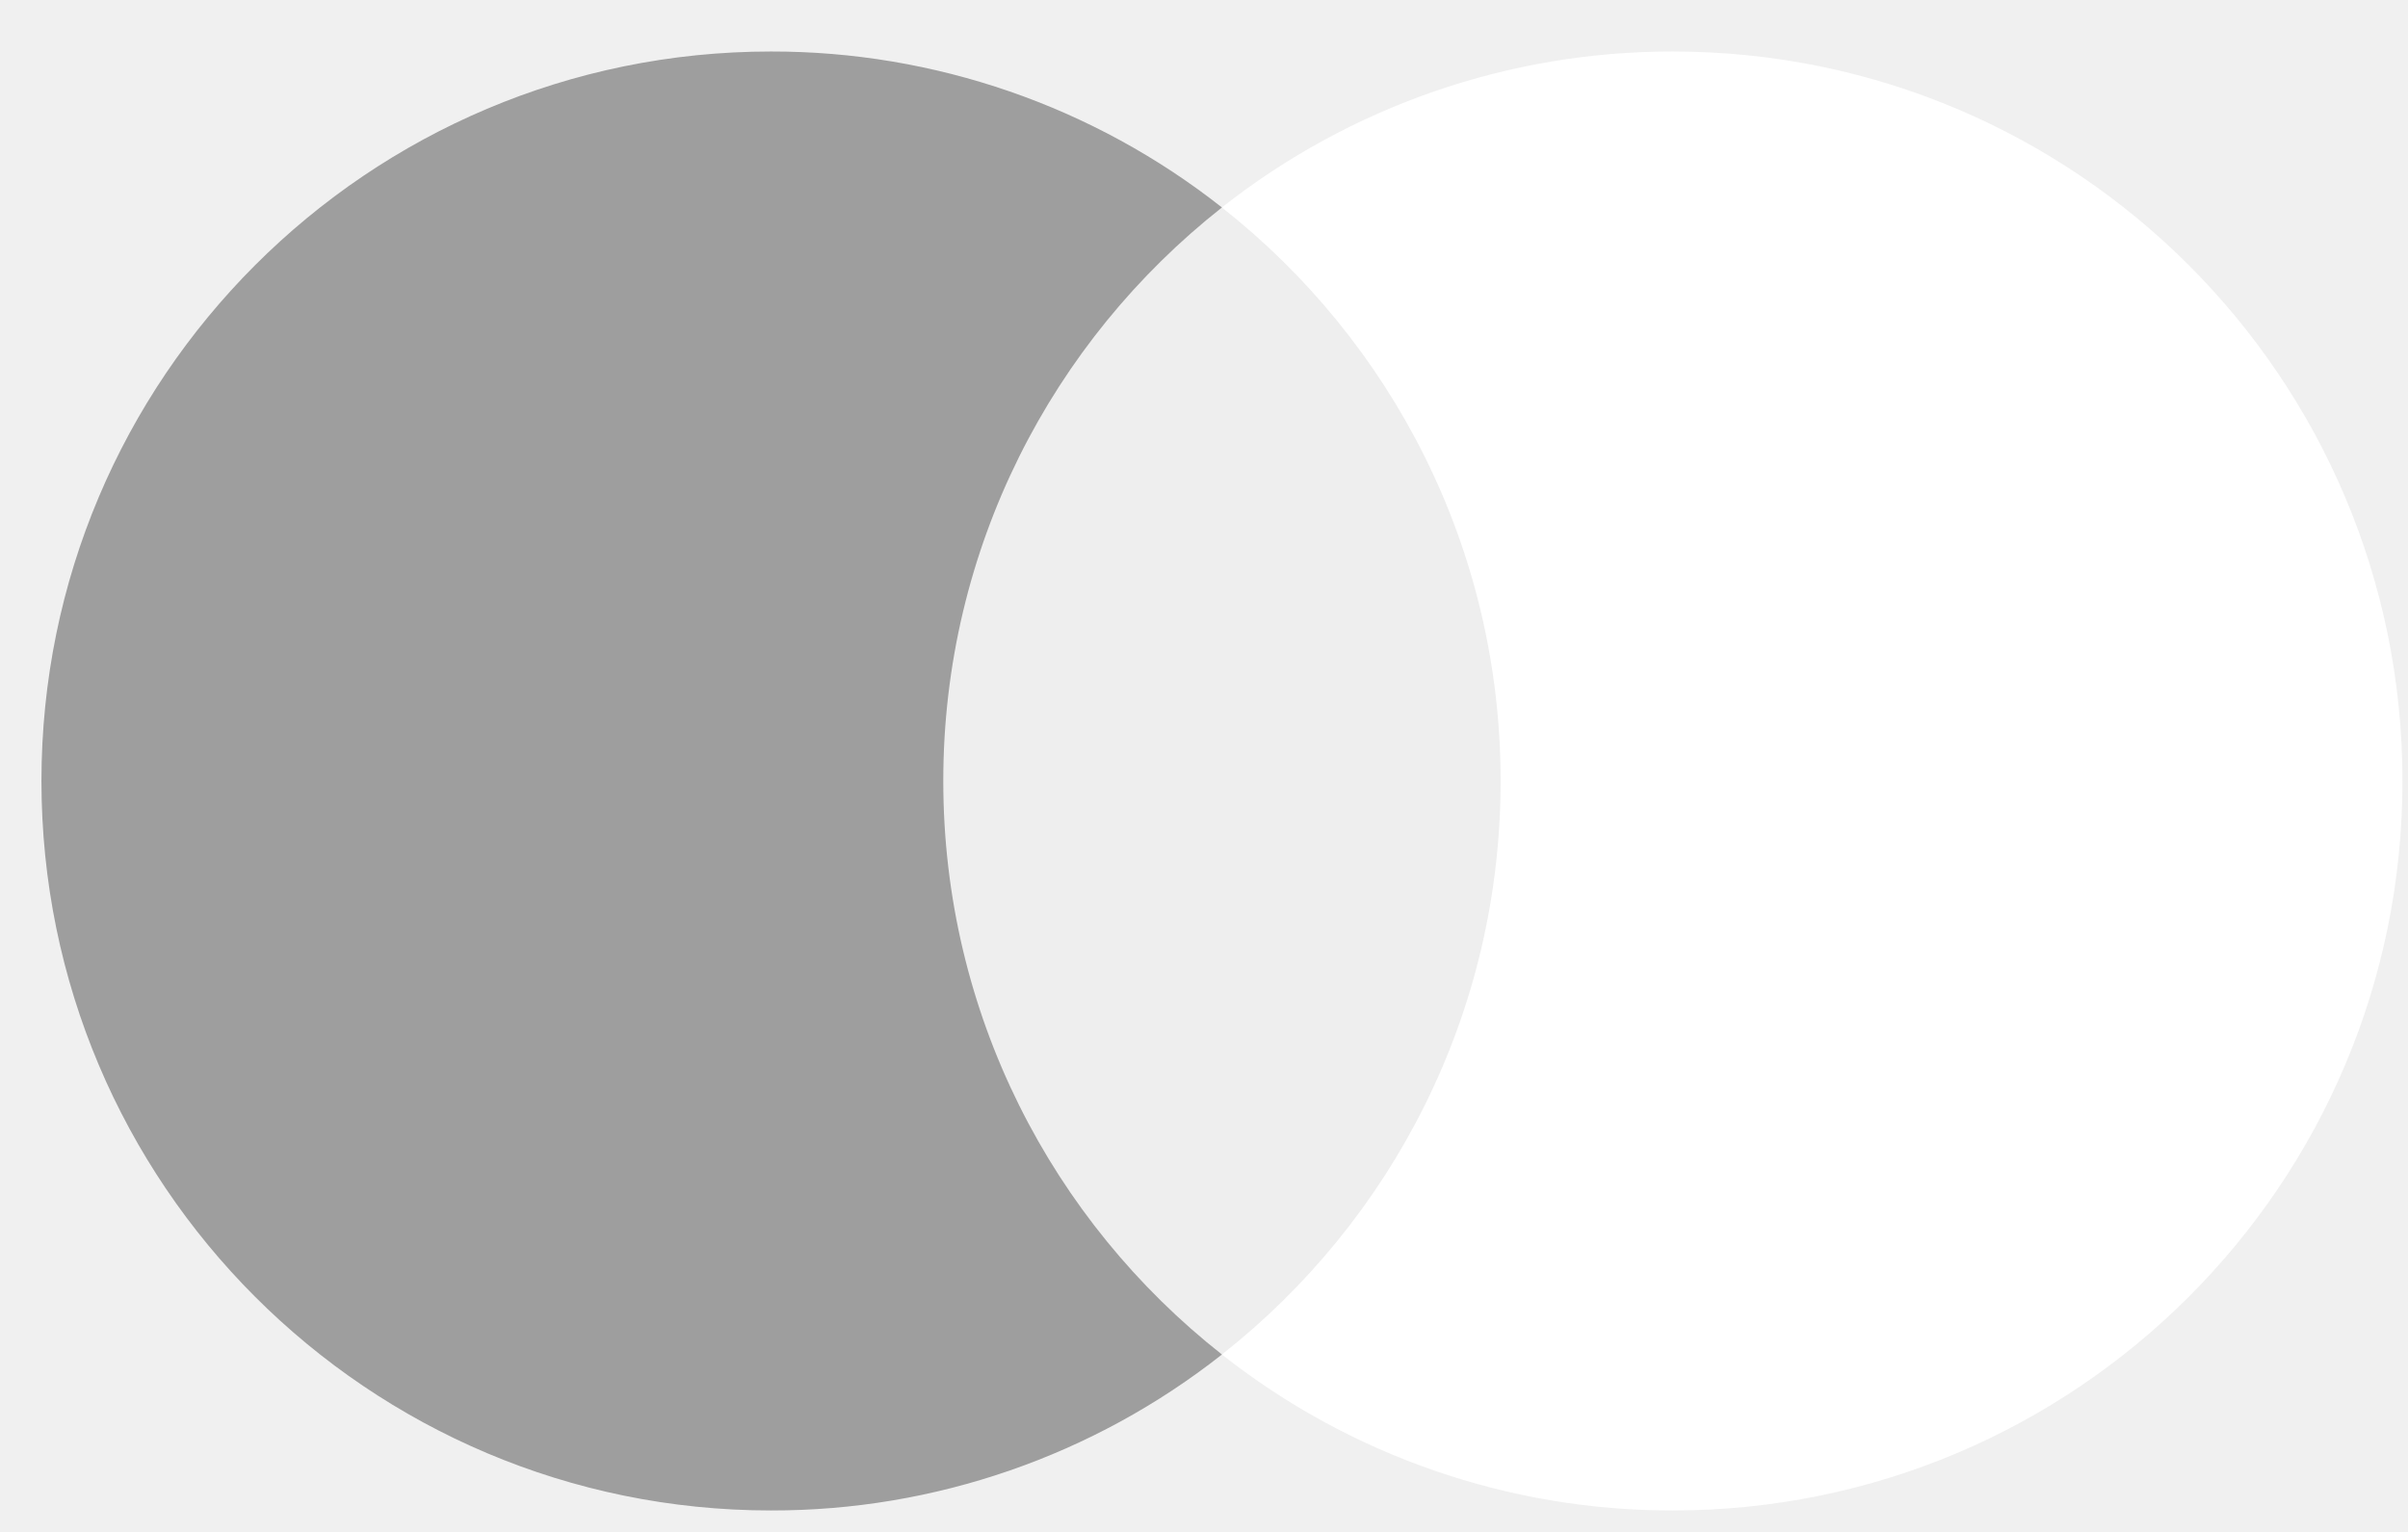
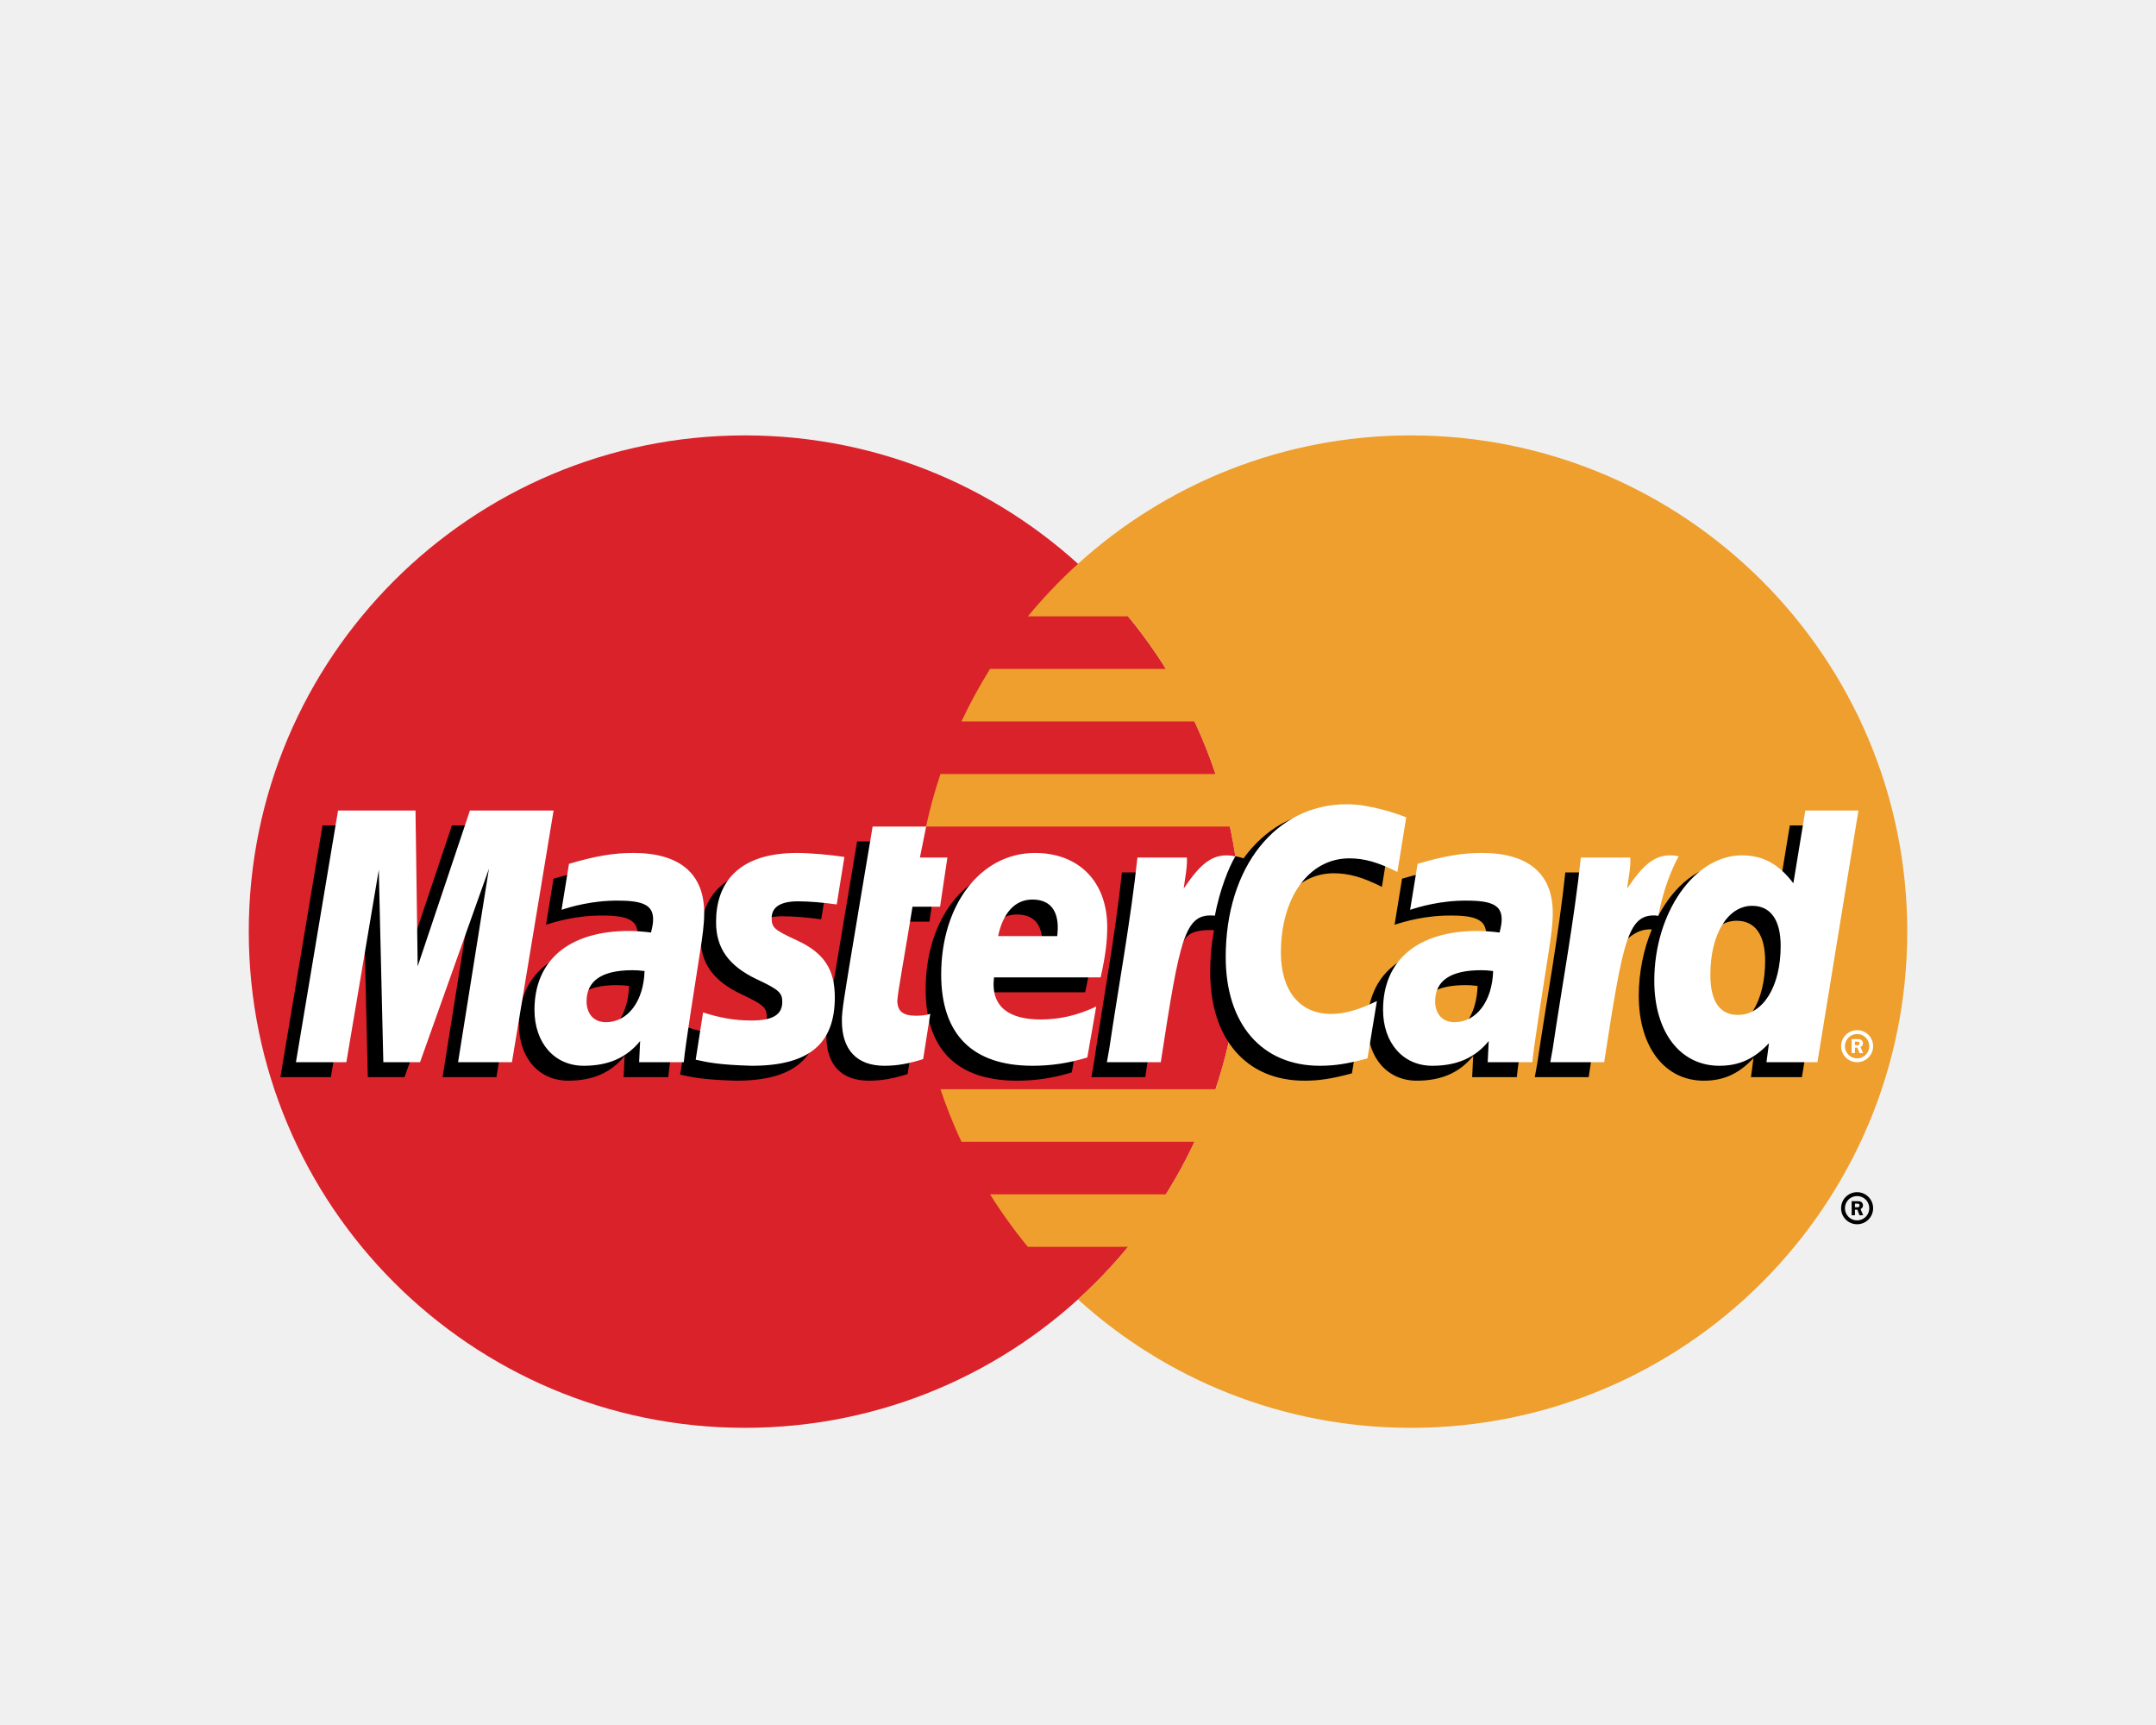
- <svg xmlns="http://www.w3.org/2000/svg" width="33" height="21" viewBox="0 0 33 21" fill="none">
-   <path d="M21.121 18.568H12.372V2.844H21.122L21.121 18.568Z" fill="#EEEEEE" />
-   <path d="M32.924 10.706C32.924 16.229 28.448 20.706 22.926 20.706C20.684 20.71 18.506 19.956 16.745 18.568C19.072 16.737 20.565 13.896 20.565 10.706C20.565 7.517 19.072 4.676 16.745 2.844C18.506 1.456 20.683 0.703 22.925 0.706C28.448 0.706 32.924 5.183 32.924 10.706" fill="white" />
-   <path d="M12.927 10.706C12.927 7.517 14.42 4.676 16.746 2.844C14.985 1.456 12.808 0.703 10.566 0.706C5.044 0.706 0.568 5.183 0.568 10.706C0.568 16.229 5.044 20.706 10.566 20.706C12.808 20.71 14.985 19.956 16.746 18.568C14.42 16.738 12.927 13.896 12.927 10.706Z" fill="#9E9E9E" />
+ <svg xmlns="http://www.w3.org/2000/svg" width="50" height="40" viewBox="0 0 780 450" enable-background="new 0 0 780 500">
+   <path d="m449.01 250c0 99.143-80.371 179.5-179.51 179.5s-179.5-80.361-179.5-179.5c0-99.133 80.362-179.5 179.5-179.5 99.137 0 179.51 80.371 179.51 179.5" fill="#d9222a" />
+   <path d="m510.49 70.496c-46.379 0-88.643 17.596-120.5 46.467-6.49 5.889-12.548 12.237-18.125 18.996h36.267c4.965 6.037 9.536 12.387 13.685 19.012h-63.635c-3.827 6.122-7.281 12.469-10.342 19.008h84.313c2.894 6.185 5.431 12.53 7.601 19.004h-99.513c-2.09 6.234-3.832 12.58-5.217 19.008h109.94c2.689 12.49 4.045 25.231 4.042 38.008 0 19.935-3.254 39.112-9.254 57.021h-99.513c2.164 6.477 4.7 12.824 7.596 19.008h84.316c-3.063 6.541-6.519 12.889-10.347 19.013h-63.625c4.147 6.62 8.719 12.966 13.685 18.996h36.259c-5.57 6.772-11.63 13.127-18.13 19.013 31.857 28.866 74.117 46.454 120.5 46.454 99.139 0 179.51-80.361 179.51-179.5 0-99.129-80.371-179.5-179.51-179.5" fill="#ee9f2d" />
+   <path d="m666.07 350.06c0-3.199 2.592-5.801 5.796-5.801s5.796 2.602 5.796 5.801-2.592 5.801-5.796 5.801-5.796-2.602-5.796-5.801zm5.796 4.408c2.434-.001 4.407-1.974 4.408-4.408 0-2.432-1.971-4.402-4.402-4.404h-.006c-2.429-.003-4.4 1.963-4.404 4.391v.014c-.002 2.433 1.968 4.406 4.4 4.408.001-.001.003-.001.004-.001zm-.783-1.86h-1.187v-5.096h2.149c.45 0 .908 0 1.305.254.413.279.646.771.646 1.279 0 .571-.338 1.104-.884 1.312l.938 2.25h-1.315l-.779-2.017h-.871zm0-2.89h.658c.246 0 .505.021.726-.1.195-.125.296-.359.296-.584-.005-.209-.112-.402-.288-.518-.207-.129-.536-.101-.758-.101h-.634zm-443.5-80.063c-2.046-.238-2.945-.301-4.35-.301-11.046 0-16.638 3.787-16.638 11.268 0 4.611 2.729 7.545 6.987 7.545 7.939 0 13.659-7.559 14.001-18.512zm14.171 32.996h-16.146l.371-7.676c-4.926 6.065-11.496 8.949-20.426 8.949-10.563 0-17.804-8.25-17.804-20.229 0-18.024 12.596-28.541 34.217-28.541 2.208 0 5.042.199 7.941.57.604-2.441.763-3.488.763-4.801 0-4.908-3.396-6.737-12.5-6.737-9.533-.108-17.396 2.271-20.625 3.333.204-1.229 2.7-16.659 2.7-16.659 9.712-2.846 16.116-3.917 23.325-3.917 16.732 0 25.596 7.513 25.579 21.712.033 3.805-.597 8.5-1.579 14.671-1.691 10.734-5.32 33.721-5.816 39.325zm-62.158 0h-19.487l11.162-69.997-24.925 69.997h-13.279l-1.642-69.597-11.733 69.597h-18.242l15.237-91.056h28.021l1.7 50.968 17.092-50.968h31.167zm354.97-32.996c-2.037-.238-2.941-.301-4.342-.301-11.041 0-16.634 3.787-16.634 11.268 0 4.611 2.726 7.545 6.983 7.545 7.94 0 13.664-7.559 13.993-18.512zm14.184 32.996h-16.146l.366-7.676c-4.926 6.065-11.5 8.949-20.422 8.949-10.565 0-17.8-8.25-17.8-20.229 0-18.024 12.588-28.541 34.213-28.541 2.208 0 5.037.199 7.934.57.604-2.441.763-3.488.763-4.801 0-4.908-3.392-6.737-12.496-6.737-9.533-.108-17.387 2.271-20.629 3.333.204-1.229 2.709-16.659 2.709-16.659 9.712-2.846 16.112-3.917 23.313-3.917 16.74 0 25.604 7.513 25.587 21.712.032 3.805-.597 8.5-1.579 14.671-1.684 10.734-5.321 33.721-5.813 39.325zm-220.39-1.125c-5.333 1.679-9.491 2.398-14 2.398-9.962 0-15.399-5.725-15.399-16.267-.142-3.271 1.433-11.88 2.671-19.737 1.125-6.917 8.449-50.529 8.449-50.529h19.371l-2.263 11.208h11.699l-2.642 17.796h-11.742c-2.25 14.083-5.454 31.625-5.491 33.95 0 3.816 2.037 5.483 6.671 5.483 2.221 0 3.94-.227 5.254-.7zm59.392-.6c-6.654 2.034-13.075 3.017-19.879 3-21.684-.021-32.987-11.346-32.987-33.032 0-25.313 14.38-43.947 33.899-43.947 15.971 0 26.171 10.433 26.171 26.796 0 5.429-.7 10.729-2.388 18.212h-38.574c-1.305 10.741 5.57 15.217 16.837 15.217 6.935 0 13.188-1.429 20.142-4.663zm-10.888-43.9c.107-1.543 2.055-13.217-9.013-13.217-6.171 0-10.583 4.704-12.38 13.217zm-123.42-5.017c0 9.367 4.542 15.826 14.842 20.676 7.892 3.709 9.112 4.81 9.112 8.17 0 4.617-3.479 6.701-11.191 6.701-5.813 0-11.221-.908-17.458-2.922 0 0-2.563 16.321-2.68 17.102 4.43.967 8.38 1.861 20.279 2.19 20.563 0 30.059-7.829 30.059-24.75 0-10.175-3.976-16.146-13.737-20.634-8.171-3.75-9.108-4.587-9.108-8.045 0-4.004 3.237-6.046 9.537-6.046 3.825 0 9.05.408 14 1.112l2.775-17.175c-5.046-.8-12.696-1.442-17.15-1.442-21.801.001-29.347 11.388-29.28 25.063m229.09-23.116c5.412 0 10.458 1.421 17.412 4.921l3.188-19.763c-2.854-1.121-12.904-7.7-21.417-7.7-13.041 0-24.065 6.471-31.82 17.15-11.309-3.746-15.958 3.825-21.657 11.367l-5.063 1.179c.383-2.483.729-4.95.612-7.446h-17.896c-2.445 22.917-6.778 46.128-10.171 69.075l-.884 4.976h19.496c3.254-21.143 5.037-34.68 6.121-43.842l7.341-4.084c1.097-4.078 4.529-5.458 11.417-5.291-.926 5.008-1.389 10.091-1.383 15.184 0 24.225 13.07 39.308 34.05 39.308 5.404 0 10.041-.712 17.221-2.658l3.43-20.759c-6.458 3.181-11.759 4.677-16.559 4.677-11.329 0-18.184-8.363-18.184-22.185 0-20.051 10.196-34.109 24.746-34.109" />
+   <path d="m185.21 297.24h-19.491l11.171-69.988-24.926 69.988h-13.283l-1.642-69.588-11.733 69.588h-18.241l15.237-91.042h28.021l.788 56.362 18.904-56.362h30.267z" fill="#fff" />
+   <path d="m647.52 211.6-4.321 26.309c-5.329-7.013-11.054-12.088-18.612-12.088-9.833 0-18.783 7.455-24.642 18.425-8.158-1.692-16.597-4.563-16.597-4.563l-.004.067c.658-6.134.921-9.875.862-11.146h-17.9c-2.438 22.917-6.771 46.128-10.157 69.075l-.893 4.976h19.492c2.633-17.096 4.648-31.291 6.133-42.551 6.658-6.016 9.992-11.266 16.721-10.916-2.979 7.205-4.725 15.503-4.725 24.017 0 18.513 9.366 30.725 23.533 30.725 7.142 0 12.621-2.462 17.967-8.171l-.913 6.884h18.435l14.842-91.042zm-24.371 73.941c-6.634 0-9.983-4.908-9.983-14.596 0-14.555 6.271-24.875 15.112-24.875 6.695 0 10.32 5.104 10.32 14.509.001 14.679-6.37 24.962-15.449 24.962z" />
+   <path d="m233.19 264.26c-2.042-.236-2.946-.299-4.346-.299-11.046 0-16.634 3.787-16.634 11.266 0 4.604 2.729 7.547 6.979 7.547 7.947-.001 13.668-7.559 14.001-18.514zm14.178 32.984h-16.146l.367-7.663c-4.921 6.054-11.5 8.95-20.421 8.95-10.567 0-17.805-8.25-17.805-20.229 0-18.032 12.592-28.542 34.217-28.542 2.208 0 5.042.2 7.938.571.604-2.441.763-3.487.763-4.808 0-4.909-3.392-6.729-12.496-6.729-9.537-.108-17.396 2.271-20.629 3.321.204-1.225 2.7-16.637 2.7-16.637 9.708-2.858 16.12-3.929 23.32-3.929 16.737 0 25.604 7.517 25.588 21.704.029 3.821-.604 8.513-1.584 14.675-1.687 10.724-5.319 33.724-5.812 39.316zm261.38-88.592-3.191 19.767c-6.95-3.496-12-4.92-17.407-4.92-14.551 0-24.75 14.058-24.75 34.106 0 13.821 6.857 22.181 18.184 22.181 4.8 0 10.096-1.492 16.554-4.675l-3.421 20.75c-7.184 1.957-11.816 2.67-17.225 2.67-20.977 0-34.051-15.084-34.051-39.309 0-32.55 18.059-55.3 43.888-55.3 8.507.001 18.561 3.609 21.419 4.73m31.443 55.608c-2.041-.236-2.941-.299-4.347-.299-11.041 0-16.633 3.787-16.633 11.266 0 4.604 2.729 7.547 6.983 7.547 7.938-.001 13.663-7.559 13.997-18.514zm14.178 32.984h-16.15l.371-7.663c-4.925 6.054-11.5 8.95-20.421 8.95-10.563 0-17.804-8.25-17.804-20.229 0-18.032 12.596-28.542 34.212-28.542 2.213 0 5.042.2 7.941.571.601-2.441.763-3.487.763-4.808 0-4.909-3.393-6.729-12.495-6.729-9.533-.108-17.396 2.271-20.63 3.321.204-1.225 2.704-16.637 2.704-16.637 9.709-2.858 16.116-3.929 23.316-3.929 16.741 0 25.604 7.517 25.583 21.704.033 3.821-.596 8.513-1.579 14.675-1.682 10.724-5.323 33.724-5.811 39.316zm-220.39-1.121c-5.338 1.679-9.496 2.408-14 2.408-9.962 0-15.399-5.726-15.399-16.268-.138-3.279 1.438-11.88 2.675-19.736 1.12-6.926 8.445-50.534 8.445-50.534h19.368l-2.26 11.212h9.941l-2.646 17.788h-9.975c-2.25 14.092-5.463 31.62-5.496 33.95 0 3.83 2.041 5.482 6.671 5.482 2.221 0 3.938-.216 5.254-.691zm59.391-.592c-6.65 2.033-13.079 3.012-19.879 3-21.685-.021-32.987-11.346-32.987-33.033 0-25.321 14.379-43.95 33.899-43.95 15.971 0 26.171 10.429 26.171 26.8 0 5.434-.7 10.733-2.384 18.212h-38.574c-1.306 10.741 5.569 15.222 16.837 15.222 6.93 0 13.188-1.435 20.138-4.677zm-10.891-43.912c.116-1.538 2.06-13.217-9.013-13.217-6.167 0-10.579 4.717-12.375 13.217zm-123.42-5.005c0 9.367 4.542 15.818 14.842 20.675 7.892 3.709 9.112 4.812 9.112 8.172 0 4.616-3.483 6.699-11.188 6.699-5.816 0-11.225-.908-17.467-2.921 0 0-2.554 16.321-2.671 17.101 4.421.967 8.375 1.85 20.275 2.191 20.566 0 30.059-7.829 30.059-24.746 0-10.18-3.971-16.15-13.737-20.637-8.167-3.759-9.113-4.584-9.113-8.046 0-4 3.246-6.059 9.542-6.059 3.821 0 9.046.421 14.004 1.125l2.771-17.179c-5.042-.8-12.692-1.441-17.146-1.441-21.804 0-29.346 11.379-29.283 25.066m398.45 50.63h-18.438l.917-6.893c-5.347 5.717-10.825 8.18-17.968 8.18-14.166 0-23.528-12.213-23.528-30.726 0-24.63 14.521-45.392 31.708-45.392 7.559 0 13.279 3.087 18.604 10.096l4.325-26.308h19.221zm-28.746-17.109c9.075 0 15.45-10.283 15.45-24.953 0-9.405-3.629-14.509-10.325-14.509-8.837 0-15.115 10.315-15.115 24.875-.001 9.686 3.357 14.587 9.99 14.587zm-56.842-56.929c-2.441 22.917-6.773 46.13-10.162 69.063l-.892 4.976h19.491c6.972-45.275 8.658-54.117 19.588-53.009 1.742-9.267 4.982-17.383 7.399-21.479-8.163-1.7-12.721 2.913-18.688 11.675.471-3.788 1.333-7.467 1.162-11.225zm-160.42 0c-2.446 22.917-6.779 46.13-10.167 69.063l-.888 4.976h19.5c6.963-45.275 8.646-54.117 19.57-53.009 1.75-9.267 4.991-17.383 7.399-21.479-8.154-1.7-12.717 2.913-18.679 11.675.471-3.788 1.324-7.467 1.162-11.225zm254.57 68.241c-.004-3.199 2.586-5.795 5.784-5.799h.012c3.197-.004 5.793 2.586 5.796 5.783v.016c-.001 3.201-2.595 5.795-5.796 5.797-3.201-.002-5.795-2.596-5.796-5.797zm5.796 4.405c2.431.002 4.402-1.969 4.403-4.399v-.004c.003-2.433-1.968-4.406-4.399-4.408h-.004c-2.435.001-4.407 1.974-4.408 4.408.002 2.432 1.975 4.403 4.408 4.403zm-.784-1.871h-1.188v-5.082h2.153c.446 0 .909.009 1.296.254.417.283.654.767.654 1.274 0 .575-.337 1.112-.888 1.317l.941 2.236h-1.32l-.779-2.009h-.87zm0-2.879h.653c.246 0 .513.019.729-.1.196-.125.296-.361.296-.588-.009-.21-.114-.404-.287-.523-.204-.117-.542-.084-.763-.084h-.629z" fill="#fff" />
</svg>
